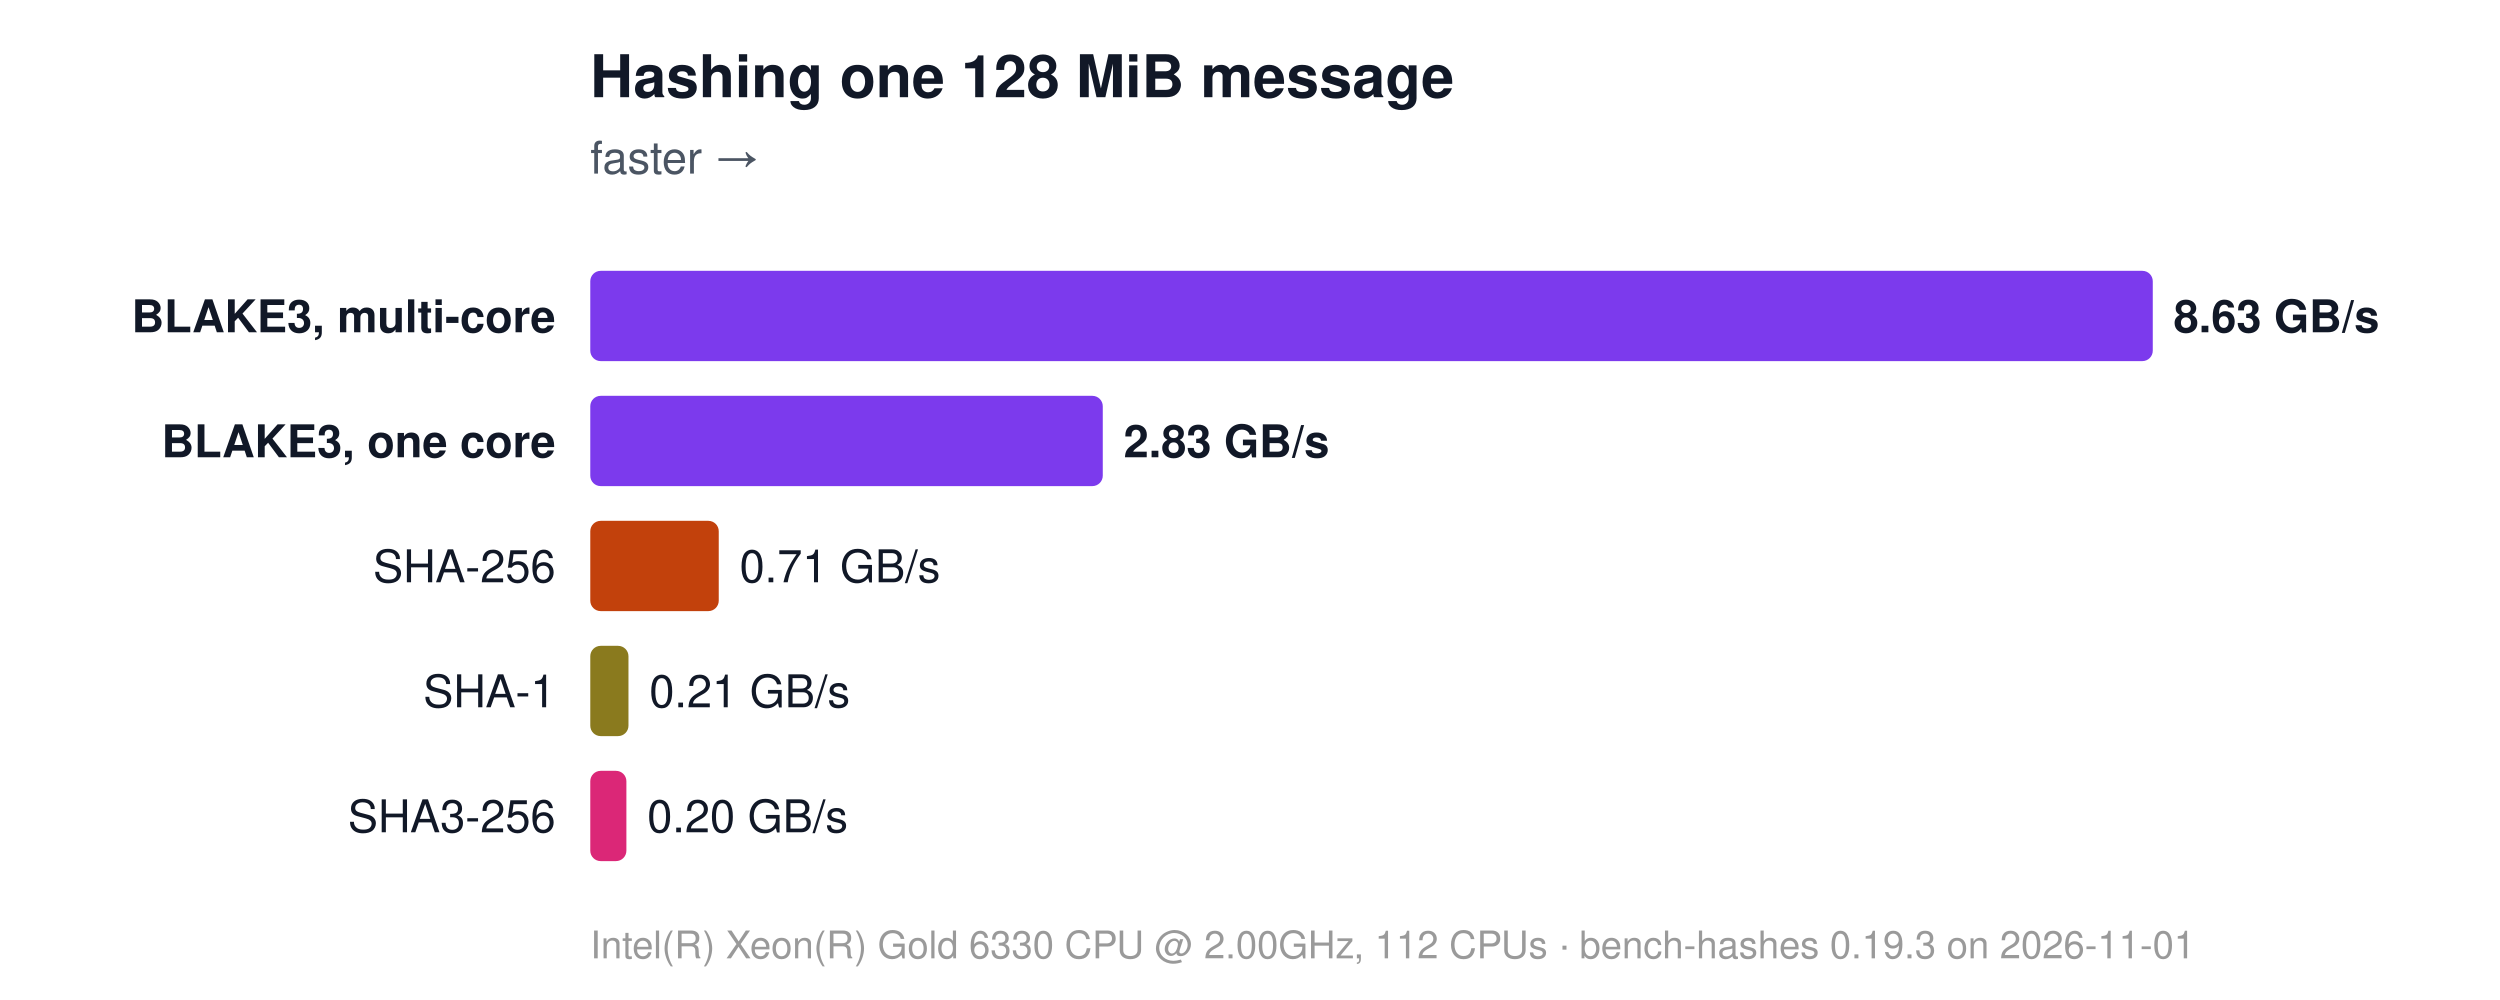
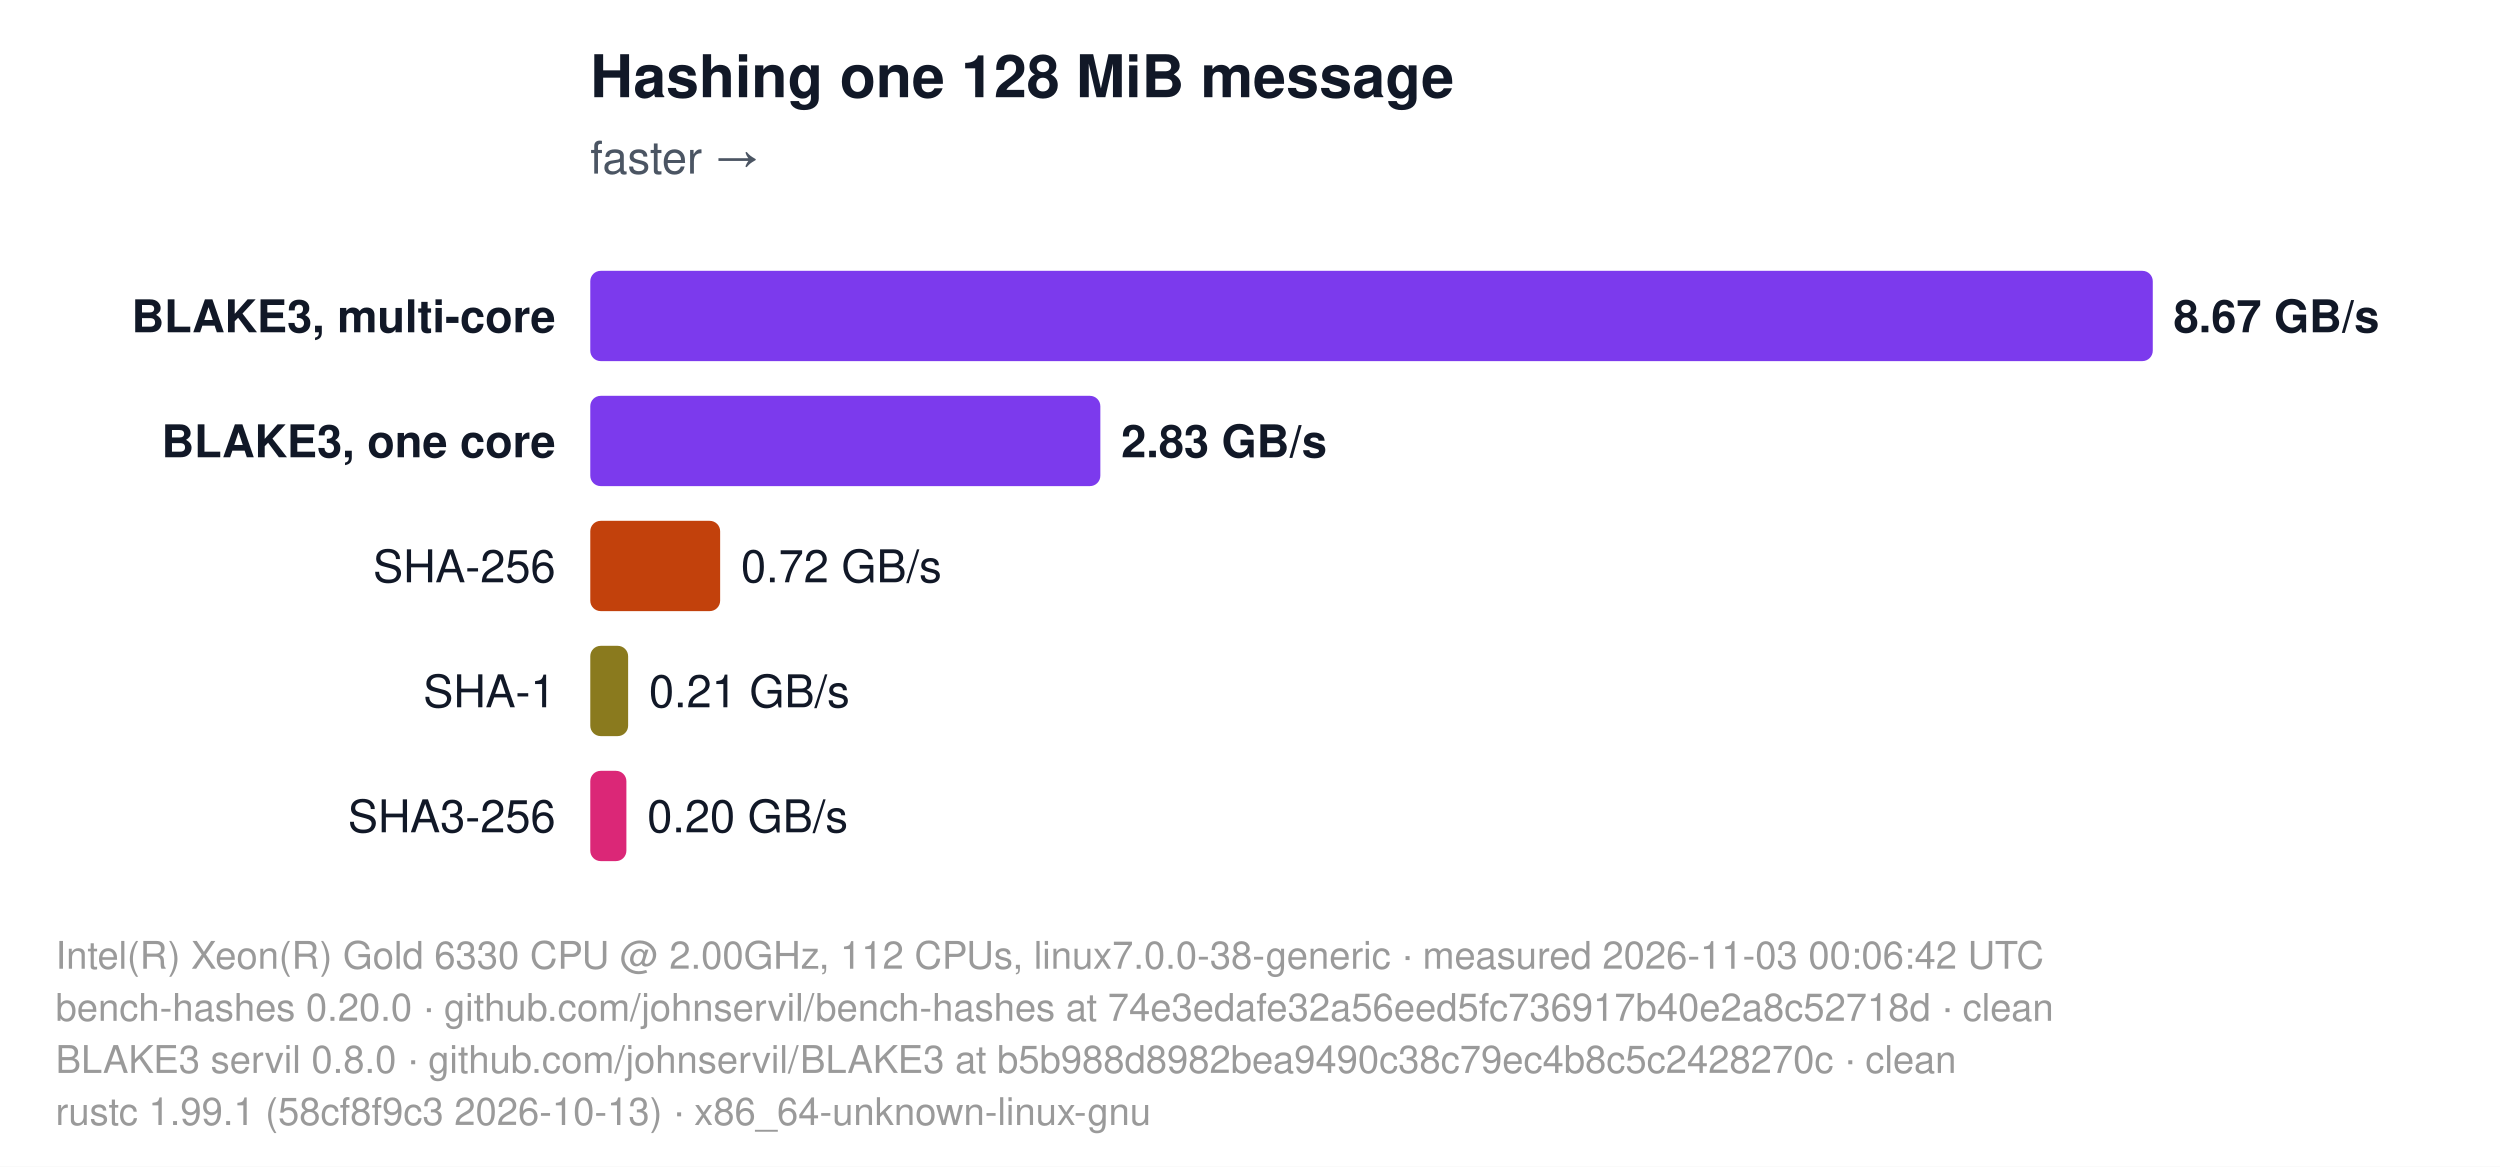
- <svg xmlns="http://www.w3.org/2000/svg" width="720" height="288" viewBox="0 0 720 288" font-family="-apple-system, BlinkMacSystemFont, 'Segoe UI', Helvetica, Arial, sans-serif">
-   <rect width="720" height="288" fill="#ffffff" />
+ <svg xmlns="http://www.w3.org/2000/svg" width="720" height="336" viewBox="0 0 720 336" font-family="-apple-system, BlinkMacSystemFont, 'Segoe UI', Helvetica, Arial, sans-serif">
+   <rect width="720" height="336" fill="#ffffff" />
  <text x="170" y="28" font-size="17" font-weight="600" fill="#111827">Hashing one 128 MiB message</text>
  <text x="170" y="50" font-size="13" fill="#4b5563">faster →</text>
  <text x="160" y="95.7" font-size="13" fill="#111827" text-anchor="end" font-weight="600">BLAKE3, multi-core</text>
  <rect x="170" y="78" width="450.0" height="26" rx="3" fill="#7c3aed" />
-   <text x="626.0" y="95.7" font-size="13" fill="#111827" font-weight="600">8.63 GB/s</text>
+   <text x="626.0" y="95.7" font-size="13" fill="#111827" font-weight="600">8.67 GB/s</text>
  <text x="160" y="131.7" font-size="13" fill="#111827" text-anchor="end" font-weight="600">BLAKE3, one core</text>
-   <rect x="170" y="114" width="147.6" height="26" rx="3" fill="#7c3aed" />
-   <text x="323.6" y="131.7" font-size="13" fill="#111827" font-weight="600">2.83 GB/s</text>
+   <rect x="170" y="114" width="146.9" height="26" rx="3" fill="#7c3aed" />
+   <text x="322.9" y="131.7" font-size="13" fill="#111827" font-weight="600">2.83 GB/s</text>
  <text x="160" y="167.7" font-size="13" fill="#111827" text-anchor="end">SHA-256</text>
-   <rect x="170" y="150" width="37.0" height="26" rx="3" fill="#c2410c" />
-   <text x="213.0" y="167.7" font-size="13" fill="#111827">0.71 GB/s</text>
+   <rect x="170" y="150" width="37.4" height="26" rx="3" fill="#c2410c" />
+   <text x="213.4" y="167.7" font-size="13" fill="#111827">0.72 GB/s</text>
  <text x="160" y="203.7" font-size="13" fill="#111827" text-anchor="end">SHA-1</text>
-   <rect x="170" y="186" width="11.0" height="26" rx="3" fill="#8a7a1e" />
-   <text x="187.0" y="203.7" font-size="13" fill="#111827">0.21 GB/s</text>
+   <rect x="170" y="186" width="10.9" height="26" rx="3" fill="#8a7a1e" />
+   <text x="186.9" y="203.7" font-size="13" fill="#111827">0.21 GB/s</text>
  <text x="160" y="239.7" font-size="13" fill="#111827" text-anchor="end">SHA3-256</text>
  <rect x="170" y="222" width="10.4" height="26" rx="3" fill="#db2777" />
  <text x="186.4" y="239.7" font-size="13" fill="#111827">0.20 GB/s</text>
-   <text x="170" y="276.0" font-size="11" fill="#9a9a9a">Intel(R) Xeon(R) Gold 6330 CPU @ 2.00GHz, 112 CPUs · bench-hashes 0.19.3 on 2026-11-01</text>
+   <text x="16" y="279.0" font-size="11" fill="#9a9a9a">Intel(R) Xeon(R) Gold 6330 CPU @ 2.00GHz, 112 CPUs, linux7.0.0-38-generic · measured 2026-11-03 00:06:42 UTC</text>
+   <text x="16" y="294.0" font-size="11" fill="#9a9a9a">bench-hashes 0.20.0 · github.com/johnservil/bench-hashes at 74e3edafe32a56eed5fc736917b40e2a8c52718d · clean</text>
+   <text x="16" y="309.0" font-size="11" fill="#9a9a9a">BLAKE3 servil 0.8.0 · github.com/johnservil/BLAKE3 at b5b988d8982bea9490c38c79ec4b8c5c2428270c · clean</text>
+   <text x="16" y="324.0" font-size="11" fill="#9a9a9a">rustc 1.99.1 (58cf8f9c3 2026-10-13) · x86_64-unknown-linux-gnu</text>
</svg>
